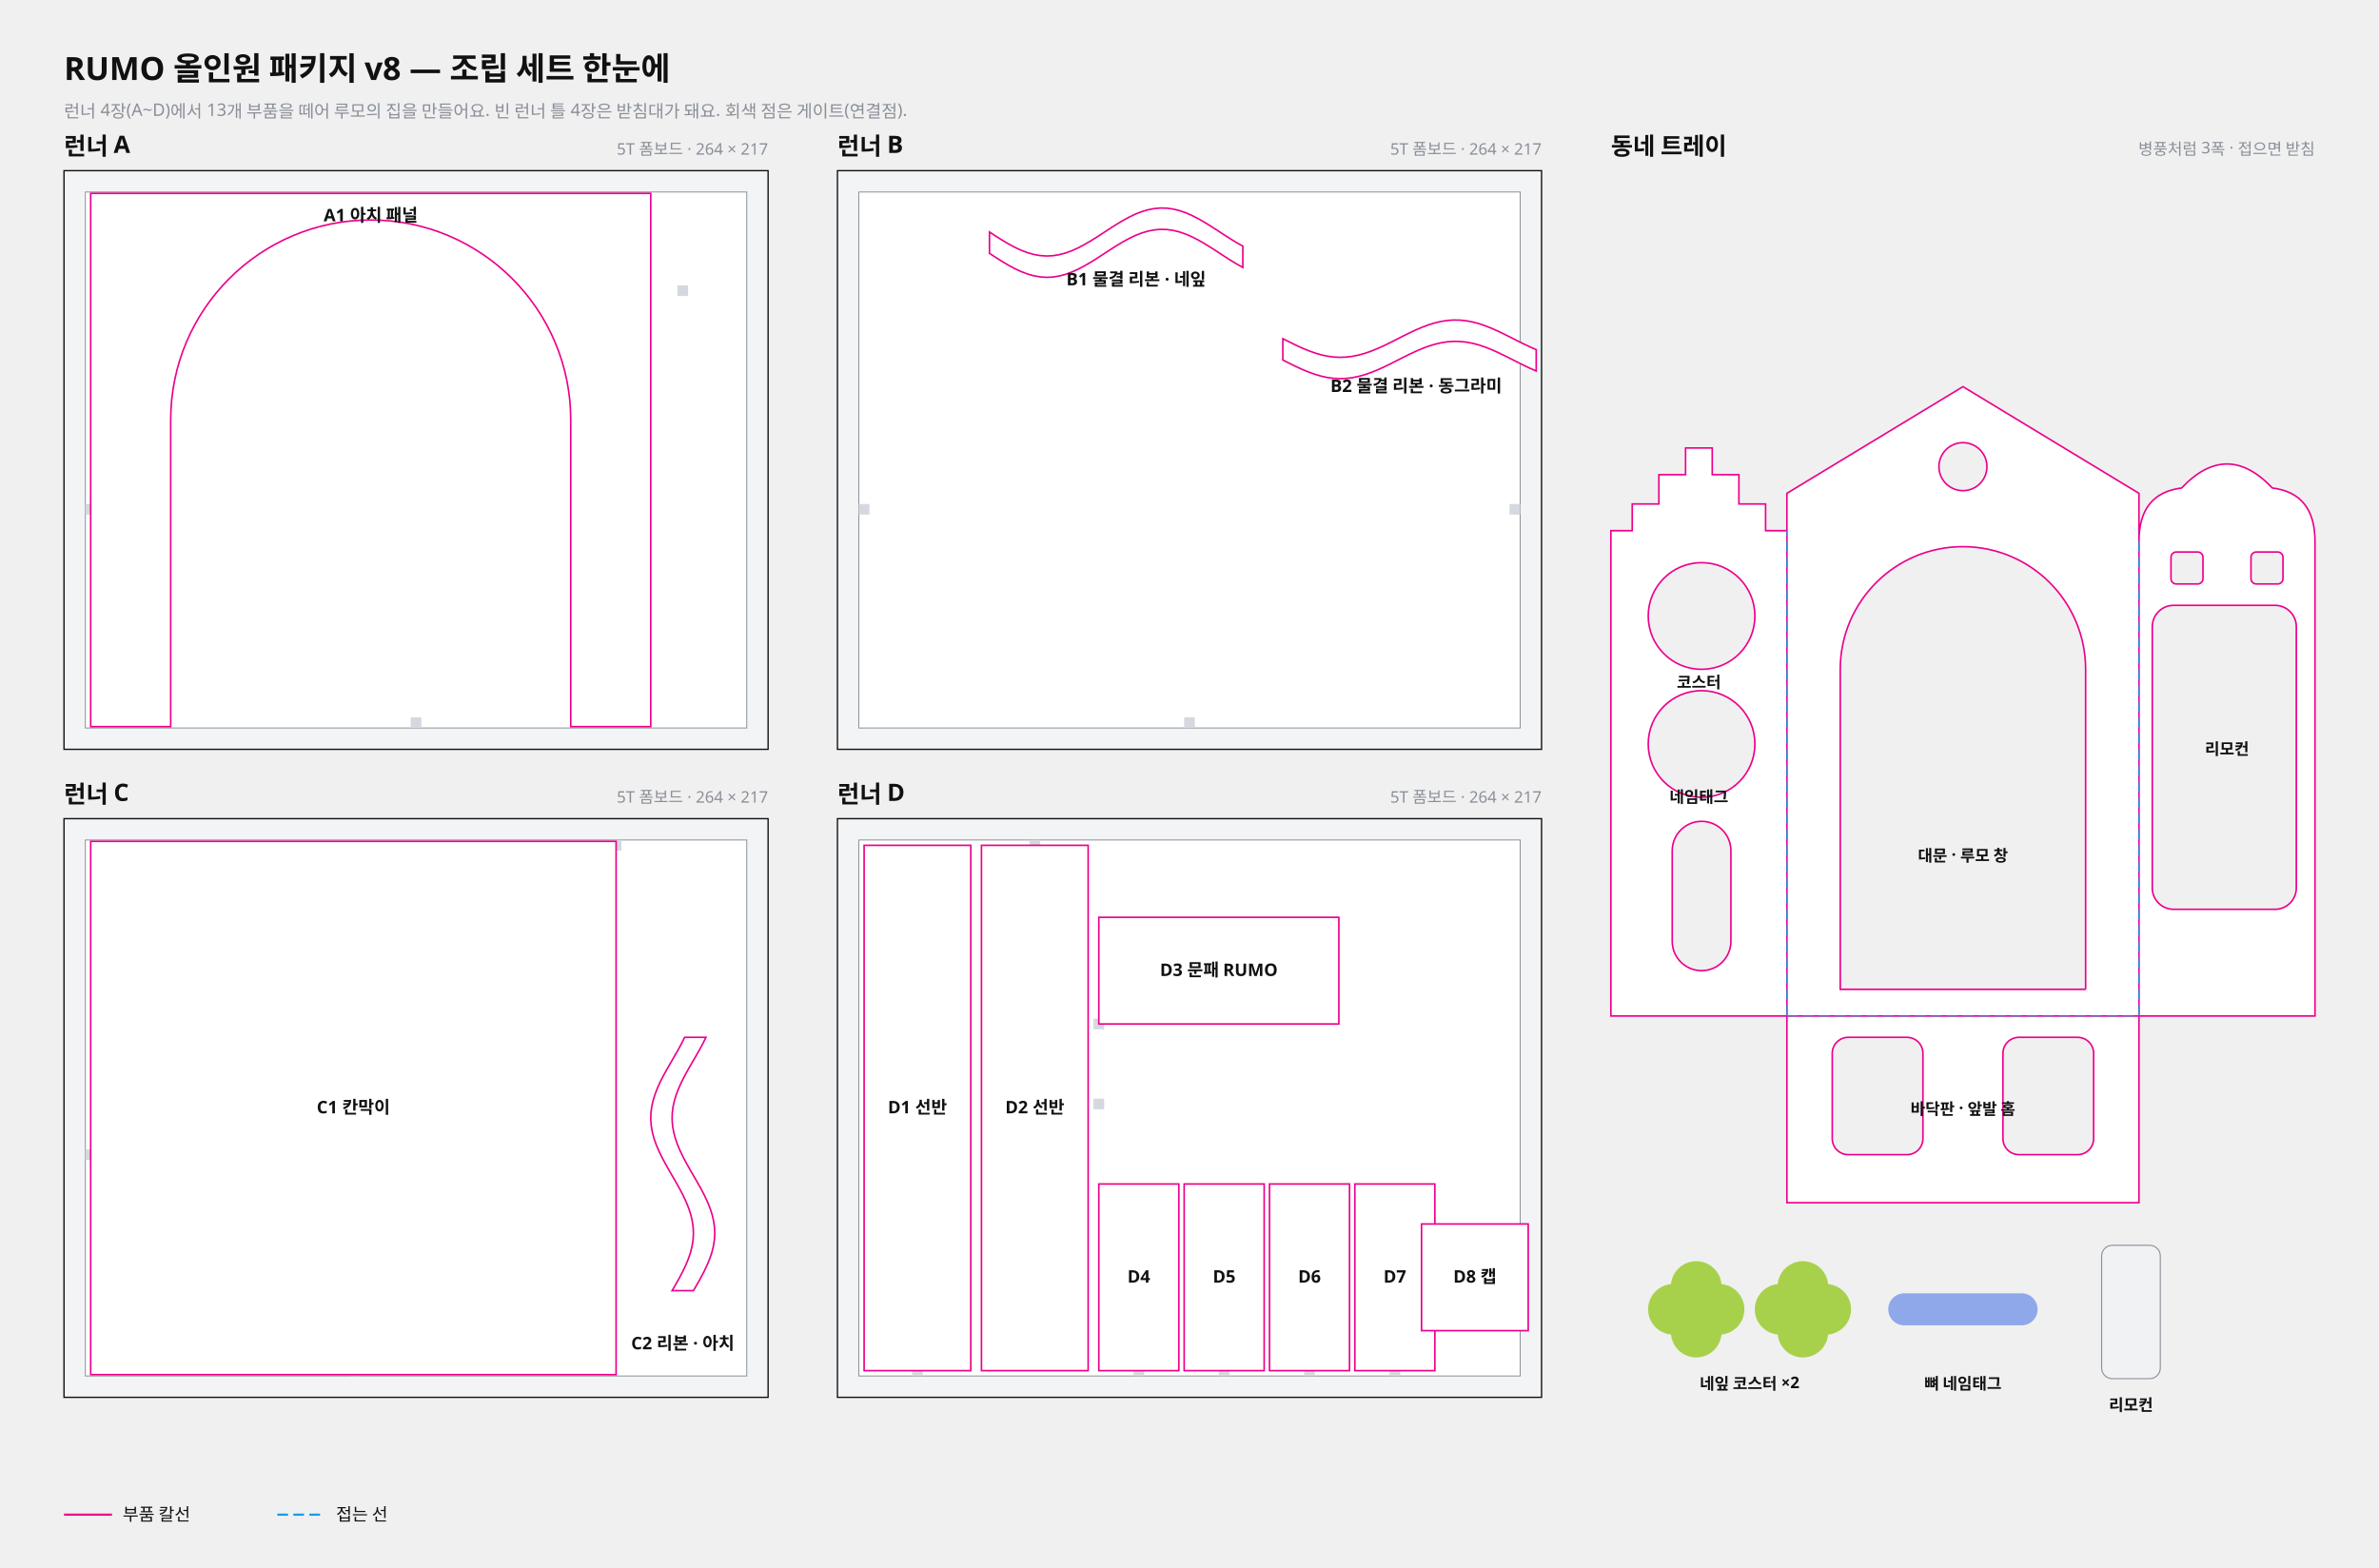
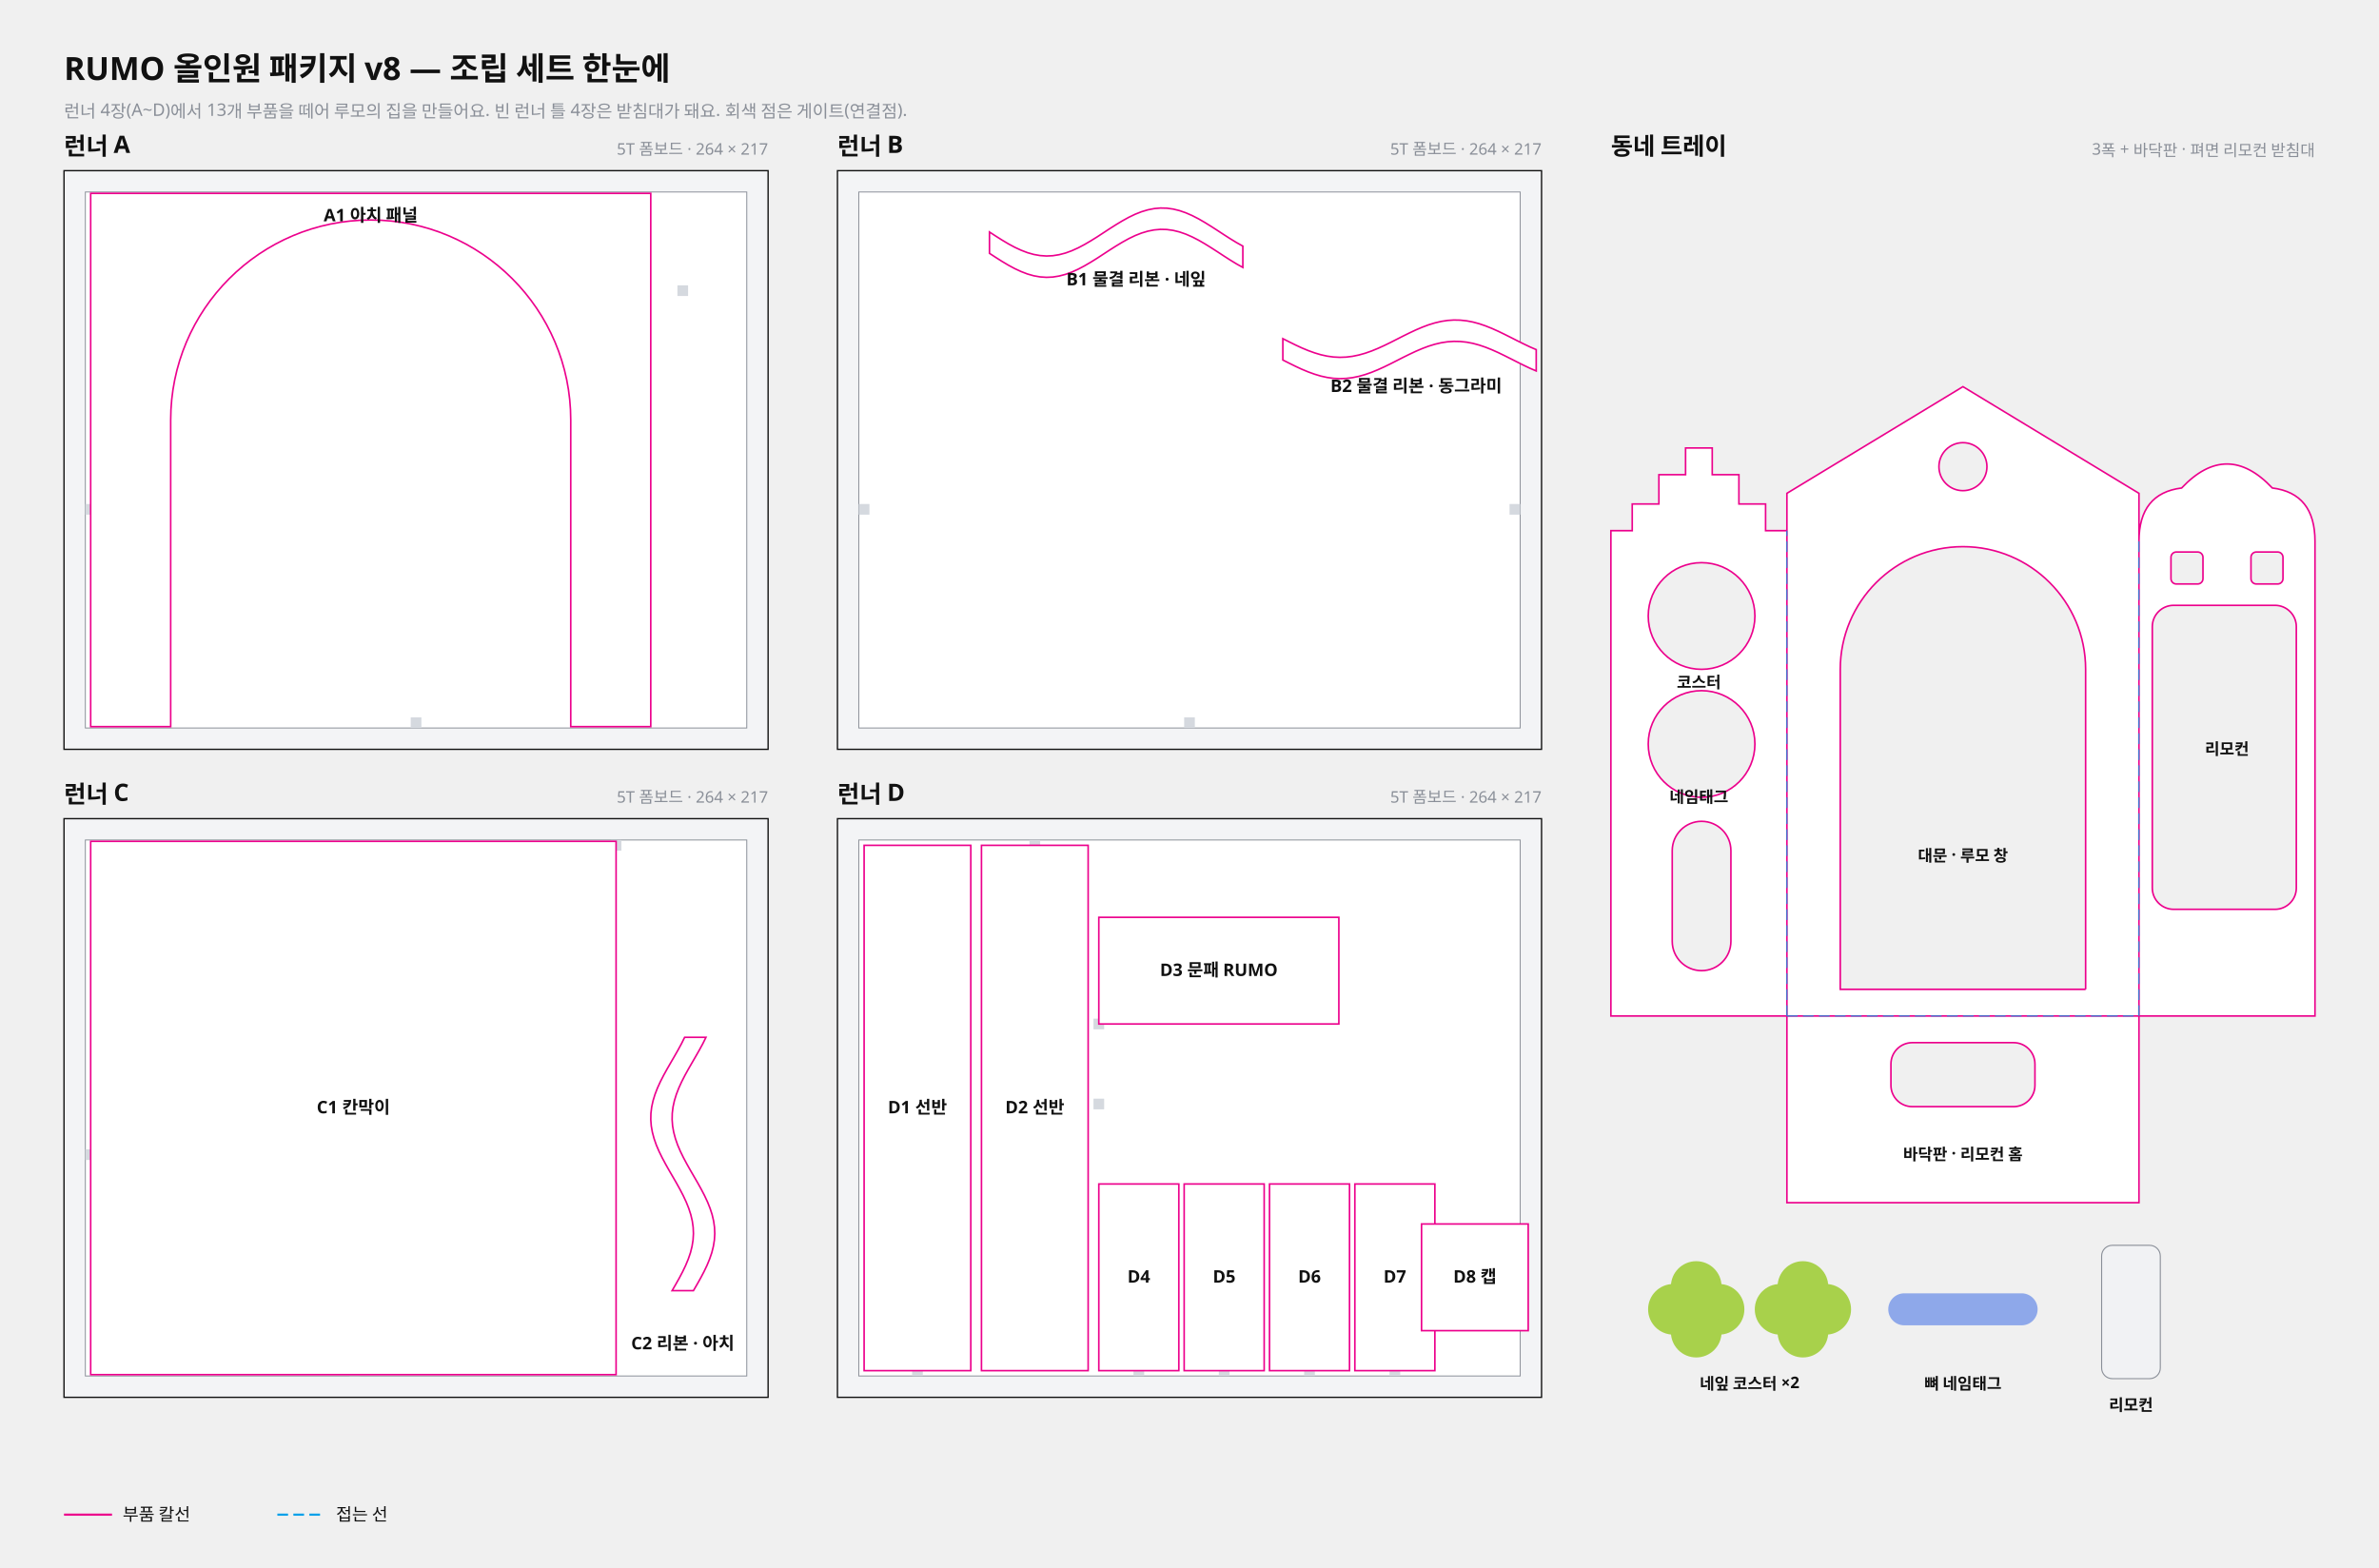
<svg xmlns="http://www.w3.org/2000/svg" width="892mm" height="588mm" viewBox="0 0 892.00 588.00">
  <g id="kit">
    <text x="24.00" y="30.00" font-family="Pretendard, Apple SD Gothic Neo, sans-serif" font-size="12" font-weight="700" fill="#111111" text-anchor="start">RUMO 올인원 패키지 v8 — 조립 세트 한눈에</text>
    <text x="24.00" y="44.00" font-family="Pretendard, Apple SD Gothic Neo, sans-serif" font-size="6.5" font-weight="500" fill="#8A8F98" text-anchor="start">런너 4장(A~D)에서 13개 부품을 떼어 루모의 집을 만들어요. 빈 런너 틀 4장은 받침대가 돼요. 회색 점은 게이트(연결점).</text>
    <path d="M24.00 281.00 L288.00 281.00 L288.00 64.00 L24.00 64.00 Z" fill="#F3F4F6" stroke="#111111" stroke-width="0.5" />
    <path d="M32.00 273.00 L280.00 273.00 L280.00 72.00 L32.00 72.00 Z" fill="#FFFFFF" stroke="#8A8F98" stroke-width="0.35" />
    <rect x="32.00" y="189.00" width="4" height="4" fill="#D5D9DF" />
    <rect x="154.00" y="269.00" width="4" height="4" fill="#D5D9DF" />
    <rect x="254.00" y="107.00" width="4" height="4" fill="#D5D9DF" />
    <path d="M34.00 272.50 L64.00 272.50 L64.00 157.50 A75.00 75.00 0 0 1 214.00 157.50 L214.00 272.50 L244.00 272.50 L244.00 72.50 L34.00 72.50 Z" fill="#FFFFFF" fill-rule="evenodd" stroke="#EC008C" stroke-width="0.6" />
    <text x="139.00" y="83.00" font-family="Pretendard, Apple SD Gothic Neo, sans-serif" font-size="6.5" font-weight="600" fill="#111111" text-anchor="middle">A1 아치 패널</text>
    <text x="24.00" y="58.00" font-family="Pretendard, Apple SD Gothic Neo, sans-serif" font-size="9" font-weight="700" fill="#111111" text-anchor="start">런너 A</text>
    <text x="288.00" y="58.00" font-family="Pretendard, Apple SD Gothic Neo, sans-serif" font-size="6" font-weight="500" fill="#8A8F98" text-anchor="end">5T 폼보드 · 264 × 217</text>
    <path d="M314.00 281.00 L578.00 281.00 L578.00 64.00 L314.00 64.00 Z" fill="#F3F4F6" stroke="#111111" stroke-width="0.5" />
    <path d="M322.00 273.00 L570.00 273.00 L570.00 72.00 L322.00 72.00 Z" fill="#FFFFFF" stroke="#8A8F98" stroke-width="0.35" />
    <rect x="322.00" y="189.00" width="4" height="4" fill="#D5D9DF" />
    <rect x="444.00" y="269.00" width="4" height="4" fill="#D5D9DF" />
    <rect x="566.00" y="189.00" width="4" height="4" fill="#D5D9DF" />
    <path d="M371.00 87.00 L373.38 88.55 L375.75 90.05 L378.12 91.46 L380.50 92.74 L382.88 93.84 L385.25 94.75 L387.62 95.42 L390.00 95.84 L392.38 96.00 L394.75 95.89 L397.12 95.51 L399.50 94.89 L401.88 94.02 L404.25 92.95 L406.62 91.70 L409.00 90.31 L411.38 88.83 L413.75 87.28 L416.12 85.73 L418.50 84.22 L420.88 82.79 L423.25 81.48 L425.62 80.34 L428.00 79.40 L430.38 78.69 L432.75 78.22 L435.12 78.01 L437.50 78.07 L439.88 78.40 L442.25 78.98 L444.62 79.80 L447.00 80.84 L449.38 82.06 L451.75 83.43 L454.12 84.90 L456.50 86.43 L458.88 87.99 L461.25 89.51 L463.62 90.96 L466.00 92.29 L466.00 100.29 L463.62 98.96 L461.25 97.51 L458.88 95.99 L456.50 94.43 L454.12 92.90 L451.75 91.43 L449.38 90.06 L447.00 88.84 L444.62 87.80 L442.25 86.98 L439.88 86.40 L437.50 86.07 L435.12 86.01 L432.75 86.22 L430.38 86.69 L428.00 87.40 L425.62 88.34 L423.25 89.48 L420.88 90.79 L418.50 92.22 L416.12 93.73 L413.75 95.28 L411.38 96.83 L409.00 98.31 L406.62 99.70 L404.25 100.95 L401.88 102.02 L399.50 102.89 L397.12 103.51 L394.75 103.89 L392.38 104.00 L390.00 103.84 L387.62 103.42 L385.25 102.75 L382.88 101.84 L380.50 100.74 L378.12 99.46 L375.75 98.05 L373.38 96.55 L371.00 95.00 Z" fill="#FFFFFF" fill-rule="evenodd" stroke="#EC008C" stroke-width="0.6" />
    <text x="426.00" y="107.00" font-family="Pretendard, Apple SD Gothic Neo, sans-serif" font-size="6.5" font-weight="600" fill="#111111" text-anchor="middle">B1 물결 리본 · 네잎</text>
    <path d="M481.00 127.00 L483.38 128.20 L485.75 129.37 L488.12 130.47 L490.50 131.46 L492.88 132.32 L495.25 133.03 L497.62 133.55 L500.00 133.88 L502.38 134.00 L504.75 133.91 L507.12 133.62 L509.50 133.13 L511.88 132.46 L514.25 131.63 L516.62 130.66 L519.00 129.58 L521.38 128.42 L523.75 127.22 L526.12 126.01 L528.50 124.84 L530.88 123.72 L533.25 122.71 L535.62 121.82 L538.00 121.09 L540.38 120.53 L542.75 120.17 L545.12 120.01 L547.50 120.06 L549.88 120.31 L552.25 120.76 L554.62 121.40 L557.00 122.21 L559.38 123.16 L561.75 124.22 L564.12 125.37 L566.50 126.56 L568.88 127.77 L571.25 128.95 L573.62 130.08 L576.00 131.11 L576.00 139.11 L573.62 138.08 L571.25 136.95 L568.88 135.77 L566.50 134.56 L564.12 133.37 L561.75 132.22 L559.38 131.16 L557.00 130.21 L554.62 129.40 L552.25 128.76 L549.88 128.31 L547.50 128.06 L545.12 128.01 L542.75 128.17 L540.38 128.53 L538.00 129.09 L535.62 129.82 L533.25 130.71 L530.88 131.72 L528.50 132.84 L526.12 134.01 L523.75 135.22 L521.38 136.42 L519.00 137.58 L516.62 138.66 L514.25 139.63 L511.88 140.46 L509.50 141.13 L507.12 141.62 L504.75 141.91 L502.38 142.00 L500.00 141.88 L497.62 141.55 L495.25 141.03 L492.88 140.32 L490.50 139.46 L488.12 138.47 L485.75 137.37 L483.38 136.20 L481.00 135.00 Z" fill="#FFFFFF" fill-rule="evenodd" stroke="#EC008C" stroke-width="0.6" />
    <text x="531.00" y="147.00" font-family="Pretendard, Apple SD Gothic Neo, sans-serif" font-size="6.5" font-weight="600" fill="#111111" text-anchor="middle">B2 물결 리본 · 동그라미</text>
    <text x="314.00" y="58.00" font-family="Pretendard, Apple SD Gothic Neo, sans-serif" font-size="9" font-weight="700" fill="#111111" text-anchor="start">런너 B</text>
    <text x="578.00" y="58.00" font-family="Pretendard, Apple SD Gothic Neo, sans-serif" font-size="6" font-weight="500" fill="#8A8F98" text-anchor="end">5T 폼보드 · 264 × 217</text>
    <path d="M24.00 524.00 L288.00 524.00 L288.00 307.00 L24.00 307.00 Z" fill="#F3F4F6" stroke="#111111" stroke-width="0.5" />
    <path d="M32.00 516.00 L280.00 516.00 L280.00 315.00 L32.00 315.00 Z" fill="#FFFFFF" stroke="#8A8F98" stroke-width="0.35" />
    <rect x="32.00" y="431.00" width="4" height="4" fill="#D5D9DF" />
    <rect x="131.00" y="512.00" width="4" height="4" fill="#D5D9DF" />
    <rect x="229.00" y="315.00" width="4" height="4" fill="#D5D9DF" />
    <path d="M34.00 515.50 L231.00 515.50 L231.00 315.50 L34.00 315.50 Z" fill="#FFFFFF" fill-rule="evenodd" stroke="#EC008C" stroke-width="0.6" />
    <text x="132.50" y="417.50" font-family="Pretendard, Apple SD Gothic Neo, sans-serif" font-size="6.5" font-weight="600" fill="#111111" text-anchor="middle">C1 칸막이</text>
    <path d="M252.00 484.00 L253.38 481.62 L254.71 479.25 L255.96 476.88 L257.10 474.50 L258.08 472.12 L258.89 469.75 L259.48 467.38 L259.86 465.00 L260.00 462.62 L259.90 460.25 L259.57 457.88 L259.01 455.50 L258.24 453.12 L257.29 450.75 L256.18 448.38 L254.94 446.00 L253.62 443.62 L252.25 441.25 L250.87 438.88 L249.53 436.50 L248.26 434.12 L247.10 431.75 L246.08 429.38 L245.25 427.00 L244.61 424.62 L244.19 422.25 L244.01 419.88 L244.06 417.50 L244.35 415.12 L244.87 412.75 L245.60 410.38 L246.52 408.00 L247.61 405.62 L248.82 403.25 L250.13 400.88 L251.50 398.50 L252.88 396.12 L254.23 393.75 L255.52 391.38 L256.70 389.00 L264.70 389.00 L263.52 391.38 L262.23 393.75 L260.88 396.12 L259.50 398.50 L258.13 400.88 L256.82 403.25 L255.61 405.62 L254.52 408.00 L253.60 410.38 L252.87 412.75 L252.35 415.12 L252.06 417.50 L252.01 419.88 L252.19 422.25 L252.61 424.62 L253.25 427.00 L254.08 429.38 L255.10 431.75 L256.26 434.12 L257.53 436.50 L258.87 438.88 L260.25 441.25 L261.62 443.62 L262.94 446.00 L264.18 448.38 L265.29 450.75 L266.24 453.12 L267.01 455.50 L267.57 457.88 L267.90 460.25 L268.00 462.62 L267.86 465.00 L267.48 467.38 L266.89 469.75 L266.08 472.12 L265.10 474.50 L263.96 476.88 L262.71 479.25 L261.38 481.62 L260.00 484.00 Z" fill="#FFFFFF" fill-rule="evenodd" stroke="#EC008C" stroke-width="0.6" />
    <text x="256.00" y="506.00" font-family="Pretendard, Apple SD Gothic Neo, sans-serif" font-size="6.5" font-weight="600" fill="#111111" text-anchor="middle">C2 리본 · 아치</text>
    <text x="24.00" y="301.00" font-family="Pretendard, Apple SD Gothic Neo, sans-serif" font-size="9" font-weight="700" fill="#111111" text-anchor="start">런너 C</text>
    <text x="288.00" y="301.00" font-family="Pretendard, Apple SD Gothic Neo, sans-serif" font-size="6" font-weight="500" fill="#8A8F98" text-anchor="end">5T 폼보드 · 264 × 217</text>
    <path d="M314.00 524.00 L578.00 524.00 L578.00 307.00 L314.00 307.00 Z" fill="#F3F4F6" stroke="#111111" stroke-width="0.5" />
    <path d="M322.00 516.00 L570.00 516.00 L570.00 315.00 L322.00 315.00 Z" fill="#FFFFFF" stroke="#8A8F98" stroke-width="0.35" />
    <rect x="342.00" y="512.00" width="4" height="4" fill="#D5D9DF" />
    <rect x="386.00" y="315.00" width="4" height="4" fill="#D5D9DF" />
    <rect x="410.00" y="382.00" width="4" height="4" fill="#D5D9DF" />
    <rect x="410.00" y="412.00" width="4" height="4" fill="#D5D9DF" />
    <rect x="425.00" y="512.00" width="4" height="4" fill="#D5D9DF" />
    <rect x="457.00" y="512.00" width="4" height="4" fill="#D5D9DF" />
    <rect x="489.00" y="512.00" width="4" height="4" fill="#D5D9DF" />
    <rect x="521.00" y="512.00" width="4" height="4" fill="#D5D9DF" />
    <rect x="566.00" y="477.00" width="4" height="4" fill="#D5D9DF" />
    <path d="M324.00 514.00 L364.00 514.00 L364.00 317.00 L324.00 317.00 Z" fill="#FFFFFF" fill-rule="evenodd" stroke="#EC008C" stroke-width="0.6" />
    <text x="344.00" y="417.50" font-family="Pretendard, Apple SD Gothic Neo, sans-serif" font-size="6.5" font-weight="600" fill="#111111" text-anchor="middle">D1 선반</text>
    <path d="M368.00 514.00 L408.00 514.00 L408.00 317.00 L368.00 317.00 Z" fill="#FFFFFF" fill-rule="evenodd" stroke="#EC008C" stroke-width="0.6" />
    <text x="388.00" y="417.50" font-family="Pretendard, Apple SD Gothic Neo, sans-serif" font-size="6.5" font-weight="600" fill="#111111" text-anchor="middle">D2 선반</text>
    <path d="M412.00 384.00 L502.00 384.00 L502.00 344.00 L412.00 344.00 Z" fill="#FFFFFF" fill-rule="evenodd" stroke="#EC008C" stroke-width="0.6" />
    <text x="457.00" y="366.00" font-family="Pretendard, Apple SD Gothic Neo, sans-serif" font-size="6.5" font-weight="600" fill="#111111" text-anchor="middle">D3 문패 RUMO</text>
    <path d="M412.00 514.00 L442.00 514.00 L442.00 444.00 L412.00 444.00 Z" fill="#FFFFFF" fill-rule="evenodd" stroke="#EC008C" stroke-width="0.6" />
    <text x="427.00" y="481.00" font-family="Pretendard, Apple SD Gothic Neo, sans-serif" font-size="6.5" font-weight="600" fill="#111111" text-anchor="middle">D4</text>
    <path d="M444.00 514.00 L474.00 514.00 L474.00 444.00 L444.00 444.00 Z" fill="#FFFFFF" fill-rule="evenodd" stroke="#EC008C" stroke-width="0.6" />
    <text x="459.00" y="481.00" font-family="Pretendard, Apple SD Gothic Neo, sans-serif" font-size="6.5" font-weight="600" fill="#111111" text-anchor="middle">D5</text>
    <path d="M476.00 514.00 L506.00 514.00 L506.00 444.00 L476.00 444.00 Z" fill="#FFFFFF" fill-rule="evenodd" stroke="#EC008C" stroke-width="0.6" />
    <text x="491.00" y="481.00" font-family="Pretendard, Apple SD Gothic Neo, sans-serif" font-size="6.5" font-weight="600" fill="#111111" text-anchor="middle">D6</text>
    <path d="M508.00 514.00 L538.00 514.00 L538.00 444.00 L508.00 444.00 Z" fill="#FFFFFF" fill-rule="evenodd" stroke="#EC008C" stroke-width="0.6" />
    <text x="523.00" y="481.00" font-family="Pretendard, Apple SD Gothic Neo, sans-serif" font-size="6.5" font-weight="600" fill="#111111" text-anchor="middle">D7</text>
    <path d="M533.00 499.00 L573.00 499.00 L573.00 459.00 L533.00 459.00 Z" fill="#FFFFFF" fill-rule="evenodd" stroke="#EC008C" stroke-width="0.6" />
    <text x="553.00" y="481.00" font-family="Pretendard, Apple SD Gothic Neo, sans-serif" font-size="6.5" font-weight="600" fill="#111111" text-anchor="middle">D8 캡</text>
    <text x="314.00" y="301.00" font-family="Pretendard, Apple SD Gothic Neo, sans-serif" font-size="9" font-weight="700" fill="#111111" text-anchor="start">런너 D</text>
    <text x="578.00" y="301.00" font-family="Pretendard, Apple SD Gothic Neo, sans-serif" font-size="6" font-weight="500" fill="#8A8F98" text-anchor="end">5T 폼보드 · 264 × 217</text>
-     <path d="M670.00 381.00 L802.00 381.00 L802.00 185.00 L736.00 145.00 L670.00 185.00 Z M782.00 371.00 L782.00 251.00 A46.00 46.00 0 0 0 690.00 251.00 L690.00 371.00 L782.00 371.00 M745.00 175.00 A9.00 9.00 0 0 1 727.00 175.00 A9.00 9.00 0 0 1 745.00 175.00 M604.00 381.00 L670.00 381.00 L670.00 199.00 L662.00 199.00 L662.00 189.00 L652.00 189.00 L652.00 178.00 L642.00 178.00 L642.00 168.00 L632.00 168.00 L632.00 178.00 L622.00 178.00 L622.00 189.00 L612.00 189.00 L612.00 199.00 L604.00 199.00 Z M658.00 231.00 A20.00 20.00 0 0 1 618.00 231.00 A20.00 20.00 0 0 1 658.00 231.00 M658.00 279.00 A20.00 20.00 0 0 1 618.00 279.00 A20.00 20.00 0 0 1 658.00 279.00 M649.00 353.00 L649.00 319.00 A11.00 11.00 0 0 0 627.00 319.00 L627.00 353.00 A11.00 11.00 0 0 0 649.00 353.00 M802.00 381.00 L868.00 381.00 L868.00 203.00 Q868.00 185.00 852.00 183.00 Q835.00 165.00 818.00 183.00 Q802.00 185.00 802.00 203.00 Z M815.00 341.00 L853.00 341.00 A8.00 8.00 0 0 0 861.00 333.00 L861.00 235.00 A8.00 8.00 0 0 0 853.00 227.00 L815.00 227.00 A8.00 8.00 0 0 0 807.00 235.00 L807.00 333.00 A8.00 8.00 0 0 0 815.00 341.00 M816.00 219.00 L824.00 219.00 A2.00 2.00 0 0 0 826.00 217.00 L826.00 209.00 A2.00 2.00 0 0 0 824.00 207.00 L816.00 207.00 A2.00 2.00 0 0 0 814.00 209.00 L814.00 217.00 A2.00 2.00 0 0 0 816.00 219.00 M846.00 219.00 L854.00 219.00 A2.00 2.00 0 0 0 856.00 217.00 L856.00 209.00 A2.00 2.00 0 0 0 854.00 207.00 L846.00 207.00 A2.00 2.00 0 0 0 844.00 209.00 L844.00 217.00 A2.00 2.00 0 0 0 846.00 219.00 M670.00 451.00 L802.00 451.00 L802.00 381.00 L670.00 381.00 Z M693.00 433.00 L715.00 433.00 A6.00 6.00 0 0 0 721.00 427.00 L721.00 395.00 A6.00 6.00 0 0 0 715.00 389.00 L693.00 389.00 A6.00 6.00 0 0 0 687.00 395.00 L687.00 427.00 A6.00 6.00 0 0 0 693.00 433.00 M757.00 433.00 L779.00 433.00 A6.00 6.00 0 0 0 785.00 427.00 L785.00 395.00 A6.00 6.00 0 0 0 779.00 389.00 L757.00 389.00 A6.00 6.00 0 0 0 751.00 395.00 L751.00 427.00 A6.00 6.00 0 0 0 757.00 433.00" fill="#FFFFFF" fill-rule="evenodd" stroke="#EC008C" stroke-width="0.6" />
+     <path d="M670.00 381.00 L802.00 381.00 L802.00 185.00 L736.00 145.00 L670.00 185.00 Z M782.00 371.00 L782.00 251.00 A46.00 46.00 0 0 0 690.00 251.00 L690.00 371.00 L782.00 371.00 M745.00 175.00 A9.00 9.00 0 0 1 727.00 175.00 A9.00 9.00 0 0 1 745.00 175.00 M604.00 381.00 L670.00 381.00 L670.00 199.00 L662.00 199.00 L662.00 189.00 L652.00 189.00 L652.00 178.00 L642.00 178.00 L642.00 168.00 L632.00 168.00 L632.00 178.00 L622.00 178.00 L622.00 189.00 L612.00 189.00 L612.00 199.00 L604.00 199.00 Z M658.00 231.00 A20.00 20.00 0 0 1 618.00 231.00 A20.00 20.00 0 0 1 658.00 231.00 M658.00 279.00 A20.00 20.00 0 0 1 618.00 279.00 A20.00 20.00 0 0 1 658.00 279.00 M649.00 353.00 L649.00 319.00 A11.00 11.00 0 0 0 627.00 319.00 L627.00 353.00 A11.00 11.00 0 0 0 649.00 353.00 M802.00 381.00 L868.00 381.00 L868.00 203.00 Q868.00 185.00 852.00 183.00 Q835.00 165.00 818.00 183.00 Q802.00 185.00 802.00 203.00 Z M815.00 341.00 L853.00 341.00 A8.00 8.00 0 0 0 861.00 333.00 L861.00 235.00 A8.00 8.00 0 0 0 853.00 227.00 L815.00 227.00 A8.00 8.00 0 0 0 807.00 235.00 L807.00 333.00 A8.00 8.00 0 0 0 815.00 341.00 M816.00 219.00 L824.00 219.00 A2.00 2.00 0 0 0 826.00 217.00 L826.00 209.00 A2.00 2.00 0 0 0 824.00 207.00 L816.00 207.00 A2.00 2.00 0 0 0 814.00 209.00 L814.00 217.00 A2.00 2.00 0 0 0 816.00 219.00 M846.00 219.00 L854.00 219.00 A2.00 2.00 0 0 0 856.00 217.00 L856.00 209.00 A2.00 2.00 0 0 0 854.00 207.00 L846.00 207.00 A2.00 2.00 0 0 0 844.00 209.00 L844.00 217.00 A2.00 2.00 0 0 0 846.00 219.00 M670.00 451.00 L802.00 451.00 L802.00 381.00 L670.00 381.00 Z M717.00 415.00 L755.00 415.00 A8.00 8.00 0 0 0 763.00 407.00 L763.00 399.00 A8.00 8.00 0 0 0 755.00 391.00 L717.00 391.00 A8.00 8.00 0 0 0 709.00 399.00 L709.00 407.00 A8.00 8.00 0 0 0 717.00 415.00" fill="#FFFFFF" fill-rule="evenodd" stroke="#EC008C" stroke-width="0.6" />
    <line x1="670.00" y1="381.00" x2="670.00" y2="199.00" stroke="#00A0E9" stroke-width="0.35" stroke-dasharray="4 2" />
    <line x1="802.00" y1="381.00" x2="802.00" y2="203.00" stroke="#00A0E9" stroke-width="0.35" stroke-dasharray="4 2" />
    <line x1="670.00" y1="381.00" x2="802.00" y2="381.00" stroke="#00A0E9" stroke-width="0.35" stroke-dasharray="4 2" />
    <text x="736.00" y="323.00" font-family="Pretendard, Apple SD Gothic Neo, sans-serif" font-size="6" font-weight="600" fill="#111111" text-anchor="middle">대문 · 루모 창</text>
    <text x="637.00" y="258.00" font-family="Pretendard, Apple SD Gothic Neo, sans-serif" font-size="6" font-weight="600" fill="#111111" text-anchor="middle">코스터</text>
    <text x="637.00" y="301.00" font-family="Pretendard, Apple SD Gothic Neo, sans-serif" font-size="6" font-weight="600" fill="#111111" text-anchor="middle">네임태그</text>
    <text x="835.00" y="283.00" font-family="Pretendard, Apple SD Gothic Neo, sans-serif" font-size="6" font-weight="600" fill="#111111" text-anchor="middle">리모컨</text>
-     <text x="736.00" y="418.00" font-family="Pretendard, Apple SD Gothic Neo, sans-serif" font-size="6" font-weight="600" fill="#111111" text-anchor="middle">바닥판 · 앞발 홈</text>
+     <text x="736.00" y="435.00" font-family="Pretendard, Apple SD Gothic Neo, sans-serif" font-size="6" font-weight="600" fill="#111111" text-anchor="middle">바닥판 · 리모컨 홈</text>
    <text x="604.00" y="58.00" font-family="Pretendard, Apple SD Gothic Neo, sans-serif" font-size="9" font-weight="700" fill="#111111" text-anchor="start">동네 트레이</text>
-     <text x="868.00" y="58.00" font-family="Pretendard, Apple SD Gothic Neo, sans-serif" font-size="6" font-weight="500" fill="#8A8F98" text-anchor="end">병풍처럼 3폭 · 접으면 받침</text>
+     <text x="868.00" y="58.00" font-family="Pretendard, Apple SD Gothic Neo, sans-serif" font-size="6" font-weight="500" fill="#8A8F98" text-anchor="end">3폭 + 바닥판 · 펴면 리모컨 받침대</text>
    <circle cx="627.45" cy="491.00" r="9.5" fill="#A8D14B" />
    <circle cx="644.55" cy="491.00" r="9.5" fill="#A8D14B" />
    <circle cx="636.00" cy="482.45" r="9.5" fill="#A8D14B" />
    <circle cx="636.00" cy="499.55" r="9.5" fill="#A8D14B" />
    <circle cx="667.45" cy="491.00" r="9.5" fill="#A8D14B" />
    <circle cx="684.55" cy="491.00" r="9.5" fill="#A8D14B" />
    <circle cx="676.00" cy="482.45" r="9.5" fill="#A8D14B" />
    <circle cx="676.00" cy="499.55" r="9.5" fill="#A8D14B" />
    <text x="656.00" y="521.00" font-family="Pretendard, Apple SD Gothic Neo, sans-serif" font-size="6" font-weight="600" fill="#111111" text-anchor="middle">네잎 코스터 ×2</text>
    <rect x="708" y="485" width="56" height="12" rx="6" fill="#8EA8EA" />
    <text x="736.00" y="521.00" font-family="Pretendard, Apple SD Gothic Neo, sans-serif" font-size="6" font-weight="600" fill="#111111" text-anchor="middle">뼈 네임태그</text>
    <rect x="788" y="467" width="22" height="50" rx="4" fill="#F1F2F4" stroke="#8A8F98" stroke-width="0.4" />
    <text x="799.00" y="529.00" font-family="Pretendard, Apple SD Gothic Neo, sans-serif" font-size="6" font-weight="600" fill="#111111" text-anchor="middle">리모컨</text>
    <line x1="24" y1="568" x2="42" y2="568" stroke="#EC008C" stroke-width="0.8" />
    <text x="46.00" y="570.20" font-family="Pretendard, Apple SD Gothic Neo, sans-serif" font-size="6.5" font-weight="500" fill="#111111" text-anchor="start">부품 칼선</text>
    <line x1="104" y1="568" x2="122" y2="568" stroke="#00A0E9" stroke-width="0.8" stroke-dasharray="4 2" />
    <text x="126.00" y="570.20" font-family="Pretendard, Apple SD Gothic Neo, sans-serif" font-size="6.5" font-weight="500" fill="#111111" text-anchor="start">접는 선</text>
  </g>
</svg>
